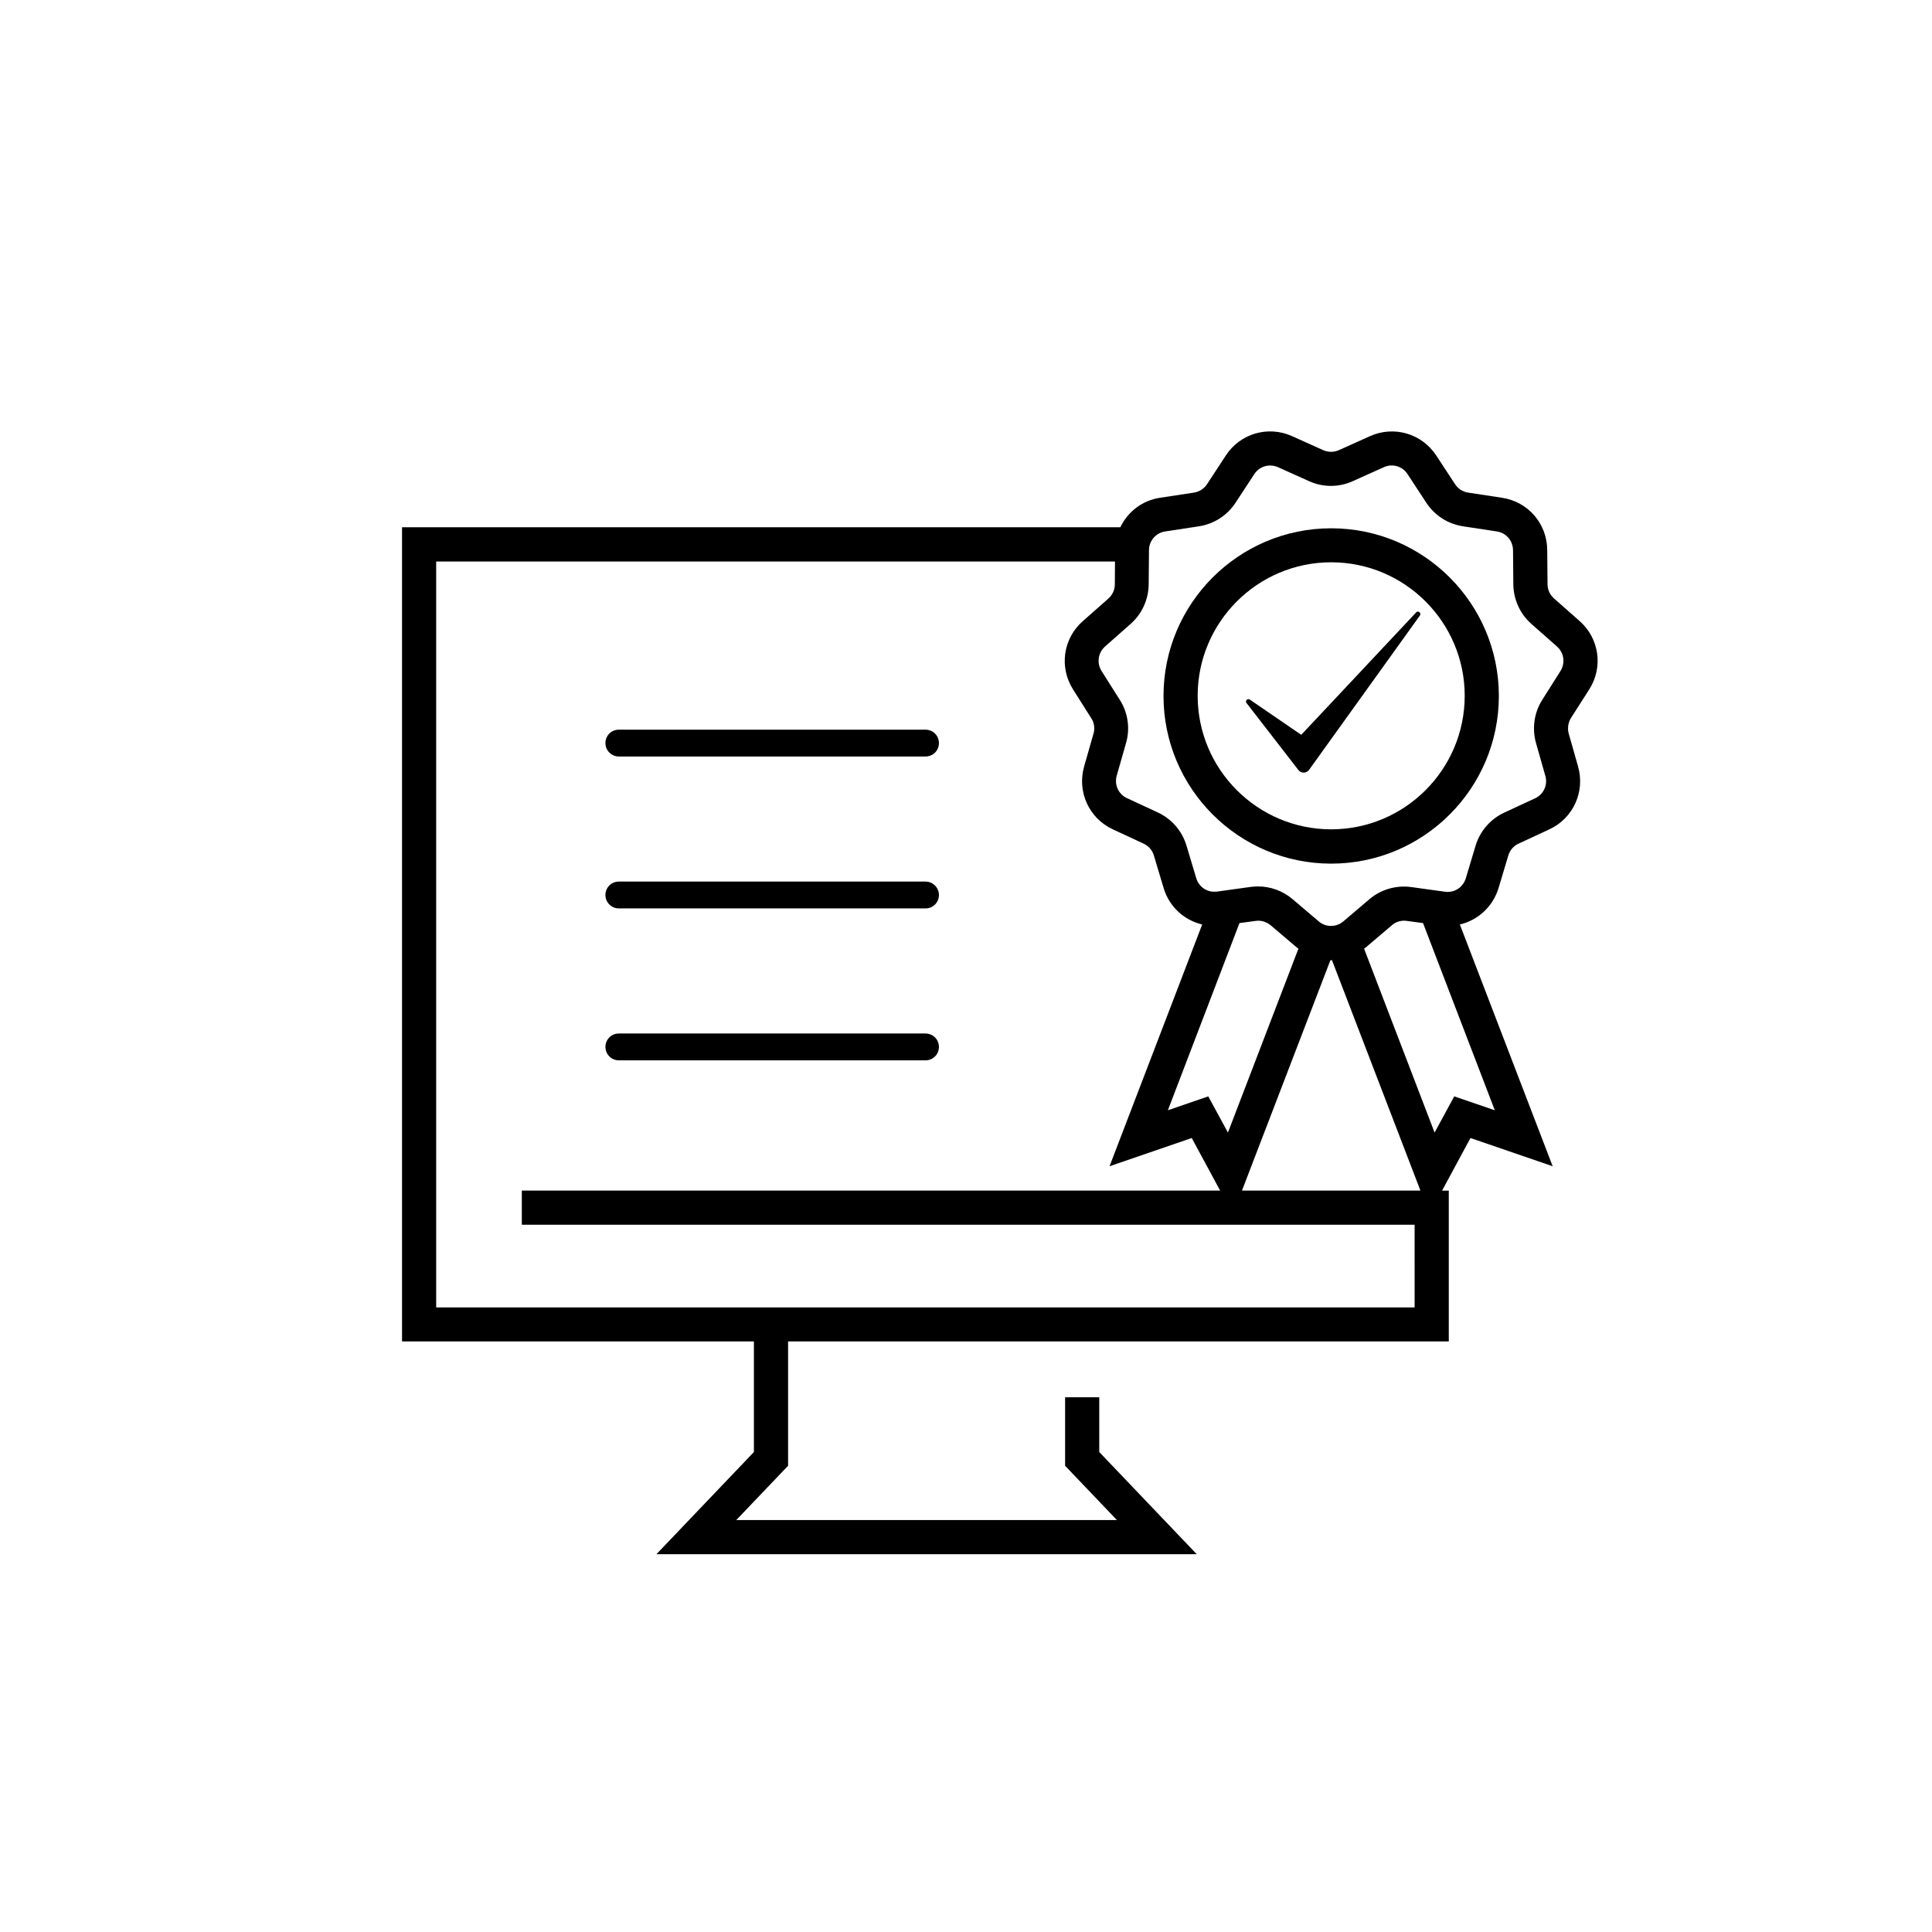
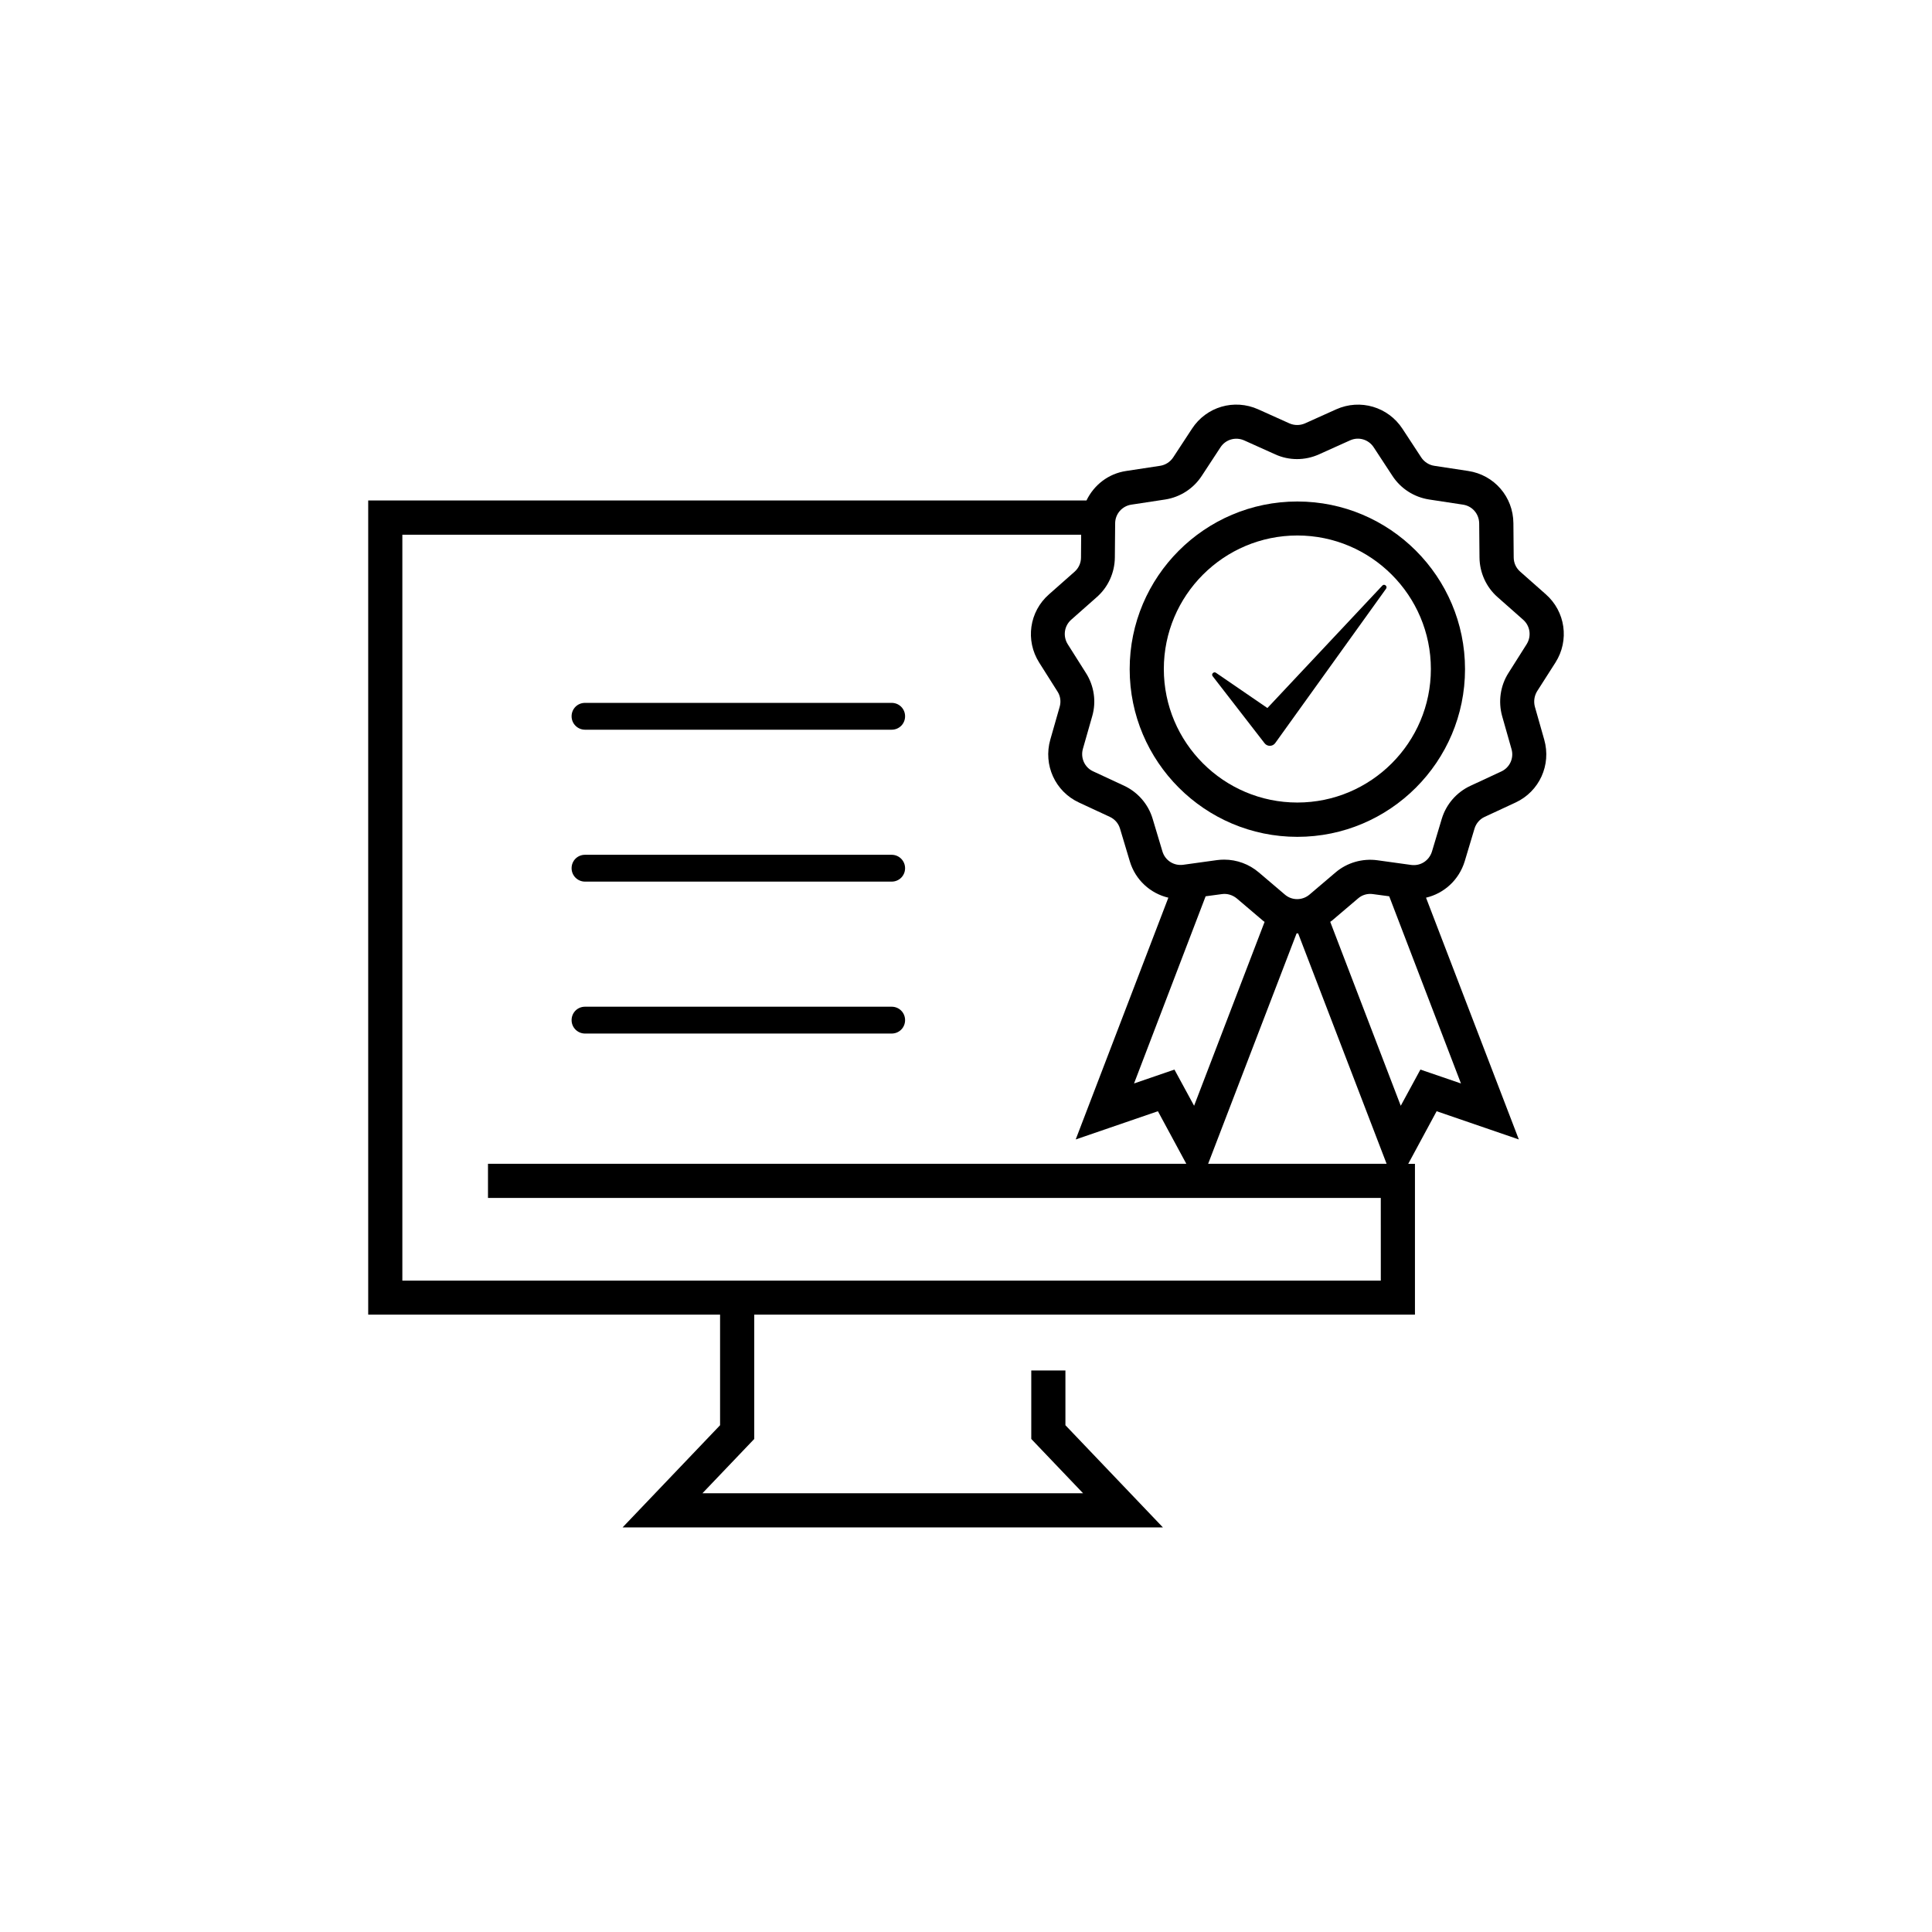
- <svg xmlns="http://www.w3.org/2000/svg" version="1.1" id="Capa_1" x="0px" y="0px" viewBox="0 0 1080 1080" style="enable-background:new 0 0 1080 1080;" xml:space="preserve">
-   <style type="text/css">
- 	.st0{fill:#1E1E1C;}
- 	.st1{fill:url(#SVGID_1_);}
- 	.st2{fill:url(#SVGID_2_);}
- 	.st3{fill:url(#SVGID_3_);}
- 	.st4{fill:url(#SVGID_4_);}
- 	.st5{fill:url(#SVGID_5_);}
- 	.st6{fill:url(#SVGID_6_);}
- 	.st7{fill:#020203;}
- 	.st8{fill:url(#SVGID_7_);}
- 	.st9{fill:url(#SVGID_8_);}
- 	.st10{fill:url(#SVGID_9_);}
- 	.st11{fill:url(#SVGID_10_);}
- 	.st12{fill:url(#SVGID_11_);}
- 	.st13{fill:url(#SVGID_12_);}
- 	.st14{fill:url(#SVGID_13_);}
- 	.st15{fill:url(#SVGID_14_);}
- 	.st16{fill:url(#SVGID_15_);}
- 	.st17{fill:url(#SVGID_16_);}
- 	.st18{fill:url(#SVGID_17_);}
- 	.st19{fill:url(#SVGID_18_);}
- 	.st20{fill:url(#SVGID_19_);}
- 	.st21{fill:url(#SVGID_20_);}
- 	.st22{fill:url(#SVGID_21_);}
- 	.st23{fill:url(#SVGID_22_);}
- 	.st24{fill:url(#SVGID_23_);}
- 	.st25{fill:url(#SVGID_24_);}
- 	.st26{fill:url(#SVGID_25_);}
- 	.st27{fill:url(#SVGID_26_);}
- 	.st28{fill:url(#SVGID_27_);}
- 	.st29{fill:url(#SVGID_28_);}
- 	.st30{fill:url(#SVGID_29_);}
- 	.st31{fill:url(#SVGID_30_);}
- 	.st32{fill:url(#SVGID_31_);}
- 	.st33{fill:url(#SVGID_32_);}
- 	.st34{fill:url(#SVGID_33_);}
- 	.st35{fill:url(#SVGID_34_);}
- 	.st36{fill:url(#SVGID_35_);}
- 	.st37{fill:url(#SVGID_36_);}
- 	.st38{fill:url(#SVGID_37_);}
- 	.st39{fill:url(#SVGID_38_);}
- 	.st40{fill:url(#SVGID_39_);}
- 	.st41{fill:url(#SVGID_40_);}
- 	.st42{fill:url(#SVGID_41_);}
- 	.st43{fill:url(#SVGID_42_);}
- 	.st44{fill:url(#SVGID_43_);}
- 	.st45{fill:url(#SVGID_44_);}
- 	.st46{fill:url(#SVGID_45_);}
- 	.st47{fill:url(#SVGID_46_);}
- 	.st48{fill:url(#SVGID_47_);}
- 	.st49{fill:url(#SVGID_48_);}
- 	.st50{fill:url(#SVGID_49_);}
- 	.st51{fill:url(#SVGID_50_);}
- 	.st52{fill:url(#SVGID_51_);}
- 	.st53{fill:url(#SVGID_52_);}
- 	.st54{fill:url(#SVGID_53_);}
- 	.st55{fill:url(#SVGID_54_);}
- 	.st56{fill:url(#SVGID_55_);}
- 	.st57{fill:url(#SVGID_56_);}
- 	.st58{fill:url(#SVGID_57_);}
- 	.st59{fill:url(#SVGID_58_);}
- 	.st60{fill:url(#SVGID_59_);}
- 	.st61{fill:url(#SVGID_60_);}
- 	.st62{fill:url(#SVGID_61_);}
- </style>
+ <svg xmlns="http://www.w3.org/2000/svg" width="1080" height="1080" xml:space="preserve" version="1.1">
  <g>
-     <path d="M888.44,385.31c7.85-12.38,5.58-28.51-5.49-38.19l-14.3-12.64c-2.27-2.01-3.57-4.88-3.57-7.93l-0.17-19.09   c-0.09-14.74-10.72-27.03-25.29-29.21l-18.92-2.88c-2.96-0.44-5.67-2.18-7.32-4.71l-10.46-15.96   c-8.02-12.29-23.63-16.92-37.06-10.9l-17.44,7.85c-2.79,1.22-5.93,1.22-8.72,0l-17.44-7.85c-13.43-6.02-29.03-1.48-37.06,10.9   l-10.46,15.96c-1.66,2.53-4.36,4.27-7.32,4.71l-18.92,2.88c-10.03,1.48-18.05,7.85-22.23,16.48H224.74v455.14h196.7v61.82   l-54.49,57.11h302.03l-54.49-57.11v-30.6h-19.09v38.28l28.95,30.34H411.59l28.95-30.34v-69.49h369.34v-84.32h-3.75L822,636.16   l45.95,15.78l-51.88-135.15c10.03-2.35,18.4-9.85,21.62-20.32l5.49-18.31c0.87-2.88,2.96-5.32,5.67-6.54l17.26-8.02   c13.34-6.19,20.05-21.01,16.04-35.14l-5.23-18.4c-0.78-2.88-0.35-6.02,1.22-8.63L888.44,385.31z M790.79,730.85H243.83V313.9   h379.46l-0.09,12.73c0,3.05-1.31,5.93-3.57,7.93l-14.3,12.64c-11.07,9.68-13.34,25.81-5.49,38.19l10.2,16.13   c1.66,2.53,2.09,5.67,1.22,8.63l-5.23,18.31c-4.01,14.13,2.7,28.95,16.04,35.14l17.26,8.02c2.79,1.31,4.8,3.66,5.67,6.54   l5.49,18.31c3.14,10.46,11.51,17.96,21.54,20.32l-51.79,135.15l45.95-15.78l15.87,29.38H291.7v19.1h499.08L790.79,730.85   L790.79,730.85z M692.87,516.01l9.07-1.22c3.05-0.44,6.02,0.52,8.37,2.44l14.56,12.38c0.26,0.26,0.61,0.44,0.96,0.7l-39.41,102.8   l-10.99-20.23l-22.58,7.76L692.87,516.01z M694.27,665.54l49.44-128.78c0.17,0,0.26,0,0.44,0c0.17,0,0.26,0,0.44,0l49.44,128.78   H694.27z M812.93,612.88l-10.99,20.23l-39.41-102.8c0.26-0.26,0.61-0.44,0.96-0.7l14.56-12.38c2.27-2.01,5.32-2.88,8.37-2.44   l9.07,1.22l40.11,104.63L812.93,612.88z M872.31,375.11l-10.2,16.13c-4.53,7.15-5.75,15.96-3.49,24.06l5.23,18.4   c1.48,5.06-0.96,10.38-5.75,12.56l-17.26,8.02c-7.67,3.57-13.51,10.29-15.96,18.4l-5.49,18.31c-1.57,5.06-6.36,8.2-11.6,7.5   l-18.92-2.62c-8.37-1.13-16.92,1.31-23.37,6.8l-14.56,12.38c-4.01,3.4-9.85,3.4-13.78,0l-14.56-12.38   c-5.41-4.62-12.29-7.15-19.36-7.15c-1.31,0-2.7,0.09-4.01,0.26l-18.92,2.62c-5.23,0.7-10.11-2.44-11.6-7.5l-5.49-18.31   c-2.44-8.11-8.28-14.82-15.96-18.4l-17.26-8.02c-4.8-2.18-7.15-7.5-5.75-12.56l5.23-18.31c2.35-8.11,1.05-16.92-3.49-24.06   l-10.2-16.13c-2.79-4.45-2.01-10.2,1.92-13.69l14.3-12.64c6.37-5.58,10.03-13.69,10.11-22.15l0.17-19.09   c0-5.23,3.84-9.68,9.07-10.46l18.92-2.88c8.37-1.31,15.78-6.1,20.4-13.17l10.46-15.96c2.88-4.45,8.46-6.02,13.25-3.92l17.44,7.85   c7.67,3.49,16.57,3.49,24.33,0l17.44-7.85c4.8-2.18,10.38-0.52,13.25,3.92l10.46,15.96c4.62,7.06,12.03,11.86,20.49,13.17   l18.92,2.88c5.23,0.78,8.98,5.14,9.07,10.46l0.17,19.09c0.09,8.46,3.75,16.57,10.11,22.15l14.3,12.64   C874.32,364.9,875.1,370.66,872.31,375.11z" />
-     <path d="M791.66,342.32l-64.26,68.45l-28.77-19.71c-1.22-0.87-2.79,0.78-1.83,1.92l29.03,37.49c1.48,1.92,4.45,1.92,5.93-0.09   l61.99-86.32C794.71,342.67,792.71,341.1,791.66,342.32z" />
-     <path d="M744.14,295.32c-51.7,0-93.73,42.03-93.73,93.73s42.03,93.73,93.73,93.73s93.73-42.03,93.73-93.73   S795.84,295.32,744.14,295.32z M744.14,463.6c-41.15,0-74.64-33.48-74.64-74.64s33.48-74.64,74.64-74.64   c41.15,0,74.64,33.48,74.64,74.64S785.29,463.6,744.14,463.6z" />
-     <path d="M345.94,592.74h171.42c4.19,0,7.5-3.31,7.5-7.5c0-4.18-3.31-7.5-7.5-7.5H345.94c-4.19,0-7.5,3.31-7.5,7.5   C338.44,589.42,341.84,592.74,345.94,592.74z" />
-     <path d="M345.94,507.81h171.42c4.19,0,7.5-3.31,7.5-7.5c0-4.1-3.31-7.5-7.5-7.5H345.94c-4.19,0-7.5,3.31-7.5,7.5   C338.44,504.5,341.84,507.81,345.94,507.81z" />
-     <path d="M345.94,422.89h171.42c4.19,0,7.5-3.31,7.5-7.5s-3.31-7.5-7.5-7.5H345.94c-4.19,0-7.5,3.31-7.5,7.5   S341.84,422.89,345.94,422.89z" />
+     <g id="svg_1">
+       <path id="svg_2" d="m869.527,370.33c7.85,-12.38 5.58,-28.51 -5.49,-38.19l-14.3,-12.64c-2.27,-2.01 -3.57,-4.88 -3.57,-7.93l-0.17,-19.09c-0.09,-14.74 -10.72,-27.03 -25.29,-29.21l-18.92,-2.88c-2.96,-0.44 -5.67,-2.18 -7.32,-4.71l-10.46,-15.96c-8.02,-12.29 -23.63,-16.92 -37.06,-10.9l-17.44,7.85c-2.79,1.22 -5.93,1.22 -8.72,0l-17.44,-7.85c-13.43,-6.02 -29.03,-1.48 -37.06,10.9l-10.46,15.96c-1.66,2.53 -4.36,4.27 -7.32,4.71l-18.92,2.88c-10.03,1.48 -18.05,7.85 -22.23,16.48l-401.53,0l0,455.14l196.7,0l0,61.82l-54.49,57.11l302.03,0l-54.49,-57.11l0,-30.6l-19.09,0l0,38.28l28.95,30.34l-212.76,0l28.95,-30.34l0,-69.49l369.34,0l0,-84.32l-3.75,0l15.87,-29.4l45.95,15.78l-51.88,-135.15c10.03,-2.35 18.4,-9.85 21.62,-20.32l5.49,-18.31c0.87,-2.88 2.96,-5.32 5.67,-6.54l17.26,-8.02c13.34,-6.19 20.05,-21.01 16.04,-35.14l-5.23,-18.4c-0.78,-2.88 -0.35,-6.02 1.22,-8.63l10.3,-16.12zm-97.65,345.54l-546.96,0l0,-416.95l379.46,0l-0.09,12.73c0,3.05 -1.31,5.93 -3.57,7.93l-14.3,12.64c-11.07,9.68 -13.34,25.81 -5.49,38.19l10.2,16.13c1.66,2.53 2.09,5.67 1.22,8.63l-5.23,18.31c-4.01,14.13 2.7,28.95 16.04,35.14l17.26,8.02c2.79,1.31 4.8,3.66 5.67,6.54l5.49,18.31c3.14,10.46 11.51,17.96 21.54,20.32l-51.79,135.15l45.95,-15.78l15.87,29.38l-390.36,0l0,19.1l499.08,0l0.01,46.21l0,0zm-97.92,-214.84l9.07,-1.22c3.05,-0.44 6.02,0.52 8.37,2.44l14.56,12.38c0.26,0.26 0.61,0.44 0.96,0.7l-39.41,102.8l-10.99,-20.23l-22.58,7.76l40.02,-104.63zm1.4,149.53l49.44,-128.78c0.17,0 0.26,0 0.44,0c0.17,0 0.26,0 0.44,0l49.44,128.78l-99.76,0zm118.66,-52.66l-10.99,20.23l-39.41,-102.8c0.26,-0.26 0.61,-0.44 0.96,-0.7l14.56,-12.38c2.27,-2.01 5.32,-2.88 8.37,-2.44l9.07,1.22l40.11,104.63l-22.67,-7.76zm59.38,-237.77l-10.2,16.13c-4.53,7.15 -5.75,15.96 -3.49,24.06l5.23,18.4c1.48,5.06 -0.96,10.38 -5.75,12.56l-17.26,8.02c-7.67,3.57 -13.51,10.29 -15.96,18.4l-5.49,18.31c-1.57,5.06 -6.36,8.2 -11.6,7.5l-18.92,-2.62c-8.37,-1.13 -16.92,1.31 -23.37,6.8l-14.56,12.38c-4.01,3.4 -9.85,3.4 -13.78,0l-14.56,-12.38c-5.41,-4.62 -12.29,-7.15 -19.36,-7.15c-1.31,0 -2.7,0.09 -4.01,0.26l-18.92,2.62c-5.23,0.7 -10.11,-2.44 -11.6,-7.5l-5.49,-18.31c-2.44,-8.11 -8.28,-14.82 -15.96,-18.4l-17.26,-8.02c-4.8,-2.18 -7.15,-7.5 -5.75,-12.56l5.23,-18.31c2.35,-8.11 1.05,-16.92 -3.49,-24.06l-10.2,-16.13c-2.79,-4.45 -2.01,-10.2 1.92,-13.69l14.3,-12.64c6.37,-5.58 10.03,-13.69 10.11,-22.15l0.17,-19.09c0,-5.23 3.84,-9.68 9.07,-10.46l18.92,-2.88c8.37,-1.31 15.78,-6.1 20.4,-13.17l10.46,-15.96c2.88,-4.45 8.46,-6.02 13.25,-3.92l17.44,7.85c7.67,3.49 16.57,3.49 24.33,0l17.44,-7.85c4.8,-2.18 10.38,-0.52 13.25,3.92l10.46,15.96c4.62,7.06 12.03,11.86 20.49,13.17l18.92,2.88c5.23,0.78 8.98,5.14 9.07,10.46l0.17,19.09c0.09,8.46 3.75,16.57 10.11,22.15l14.3,12.64c3.95,3.48 4.73,9.24 1.94,13.69z" />
+       <path id="svg_3" d="m772.746,327.34l-64.26,68.45l-28.77,-19.71c-1.22,-0.87 -2.79,0.78 -1.83,1.92l29.03,37.49c1.48,1.92 4.45,1.92 5.93,-0.09l61.99,-86.32c0.96,-1.39 -1.04,-2.96 -2.09,-1.74z" />
+       <path id="svg_4" d="m725.226,280.34c-51.7,0 -93.73,42.03 -93.73,93.73s42.03,93.73 93.73,93.73s93.73,-42.03 93.73,-93.73s-42.03,-93.73 -93.73,-93.73zm0,168.28c-41.15,0 -74.64,-33.48 -74.64,-74.64s33.48,-74.64 74.64,-74.64c41.15,0 74.64,33.48 74.64,74.64s-33.49,74.64 -74.64,74.64z" />
+       <path id="svg_5" d="m327.026,577.76l171.42,0c4.19,0 7.5,-3.31 7.5,-7.5c0,-4.18 -3.31,-7.5 -7.5,-7.5l-171.42,0c-4.19,0 -7.5,3.31 -7.5,7.5c0,4.18 3.4,7.5 7.5,7.5z" />
+       <path id="svg_6" d="m327.026,492.83l171.42,0c4.19,0 7.5,-3.31 7.5,-7.5c0,-4.1 -3.31,-7.5 -7.5,-7.5l-171.42,0c-4.19,0 -7.5,3.31 -7.5,7.5c0,4.19 3.4,7.5 7.5,7.5z" />
+       <path id="svg_7" d="m327.026,407.91l171.42,0c4.19,0 7.5,-3.31 7.5,-7.5s-3.31,-7.5 -7.5,-7.5l-171.42,0c-4.19,0 -7.5,3.31 -7.5,7.5s3.4,7.5 7.5,7.5z" />
+     </g>
  </g>
</svg>
